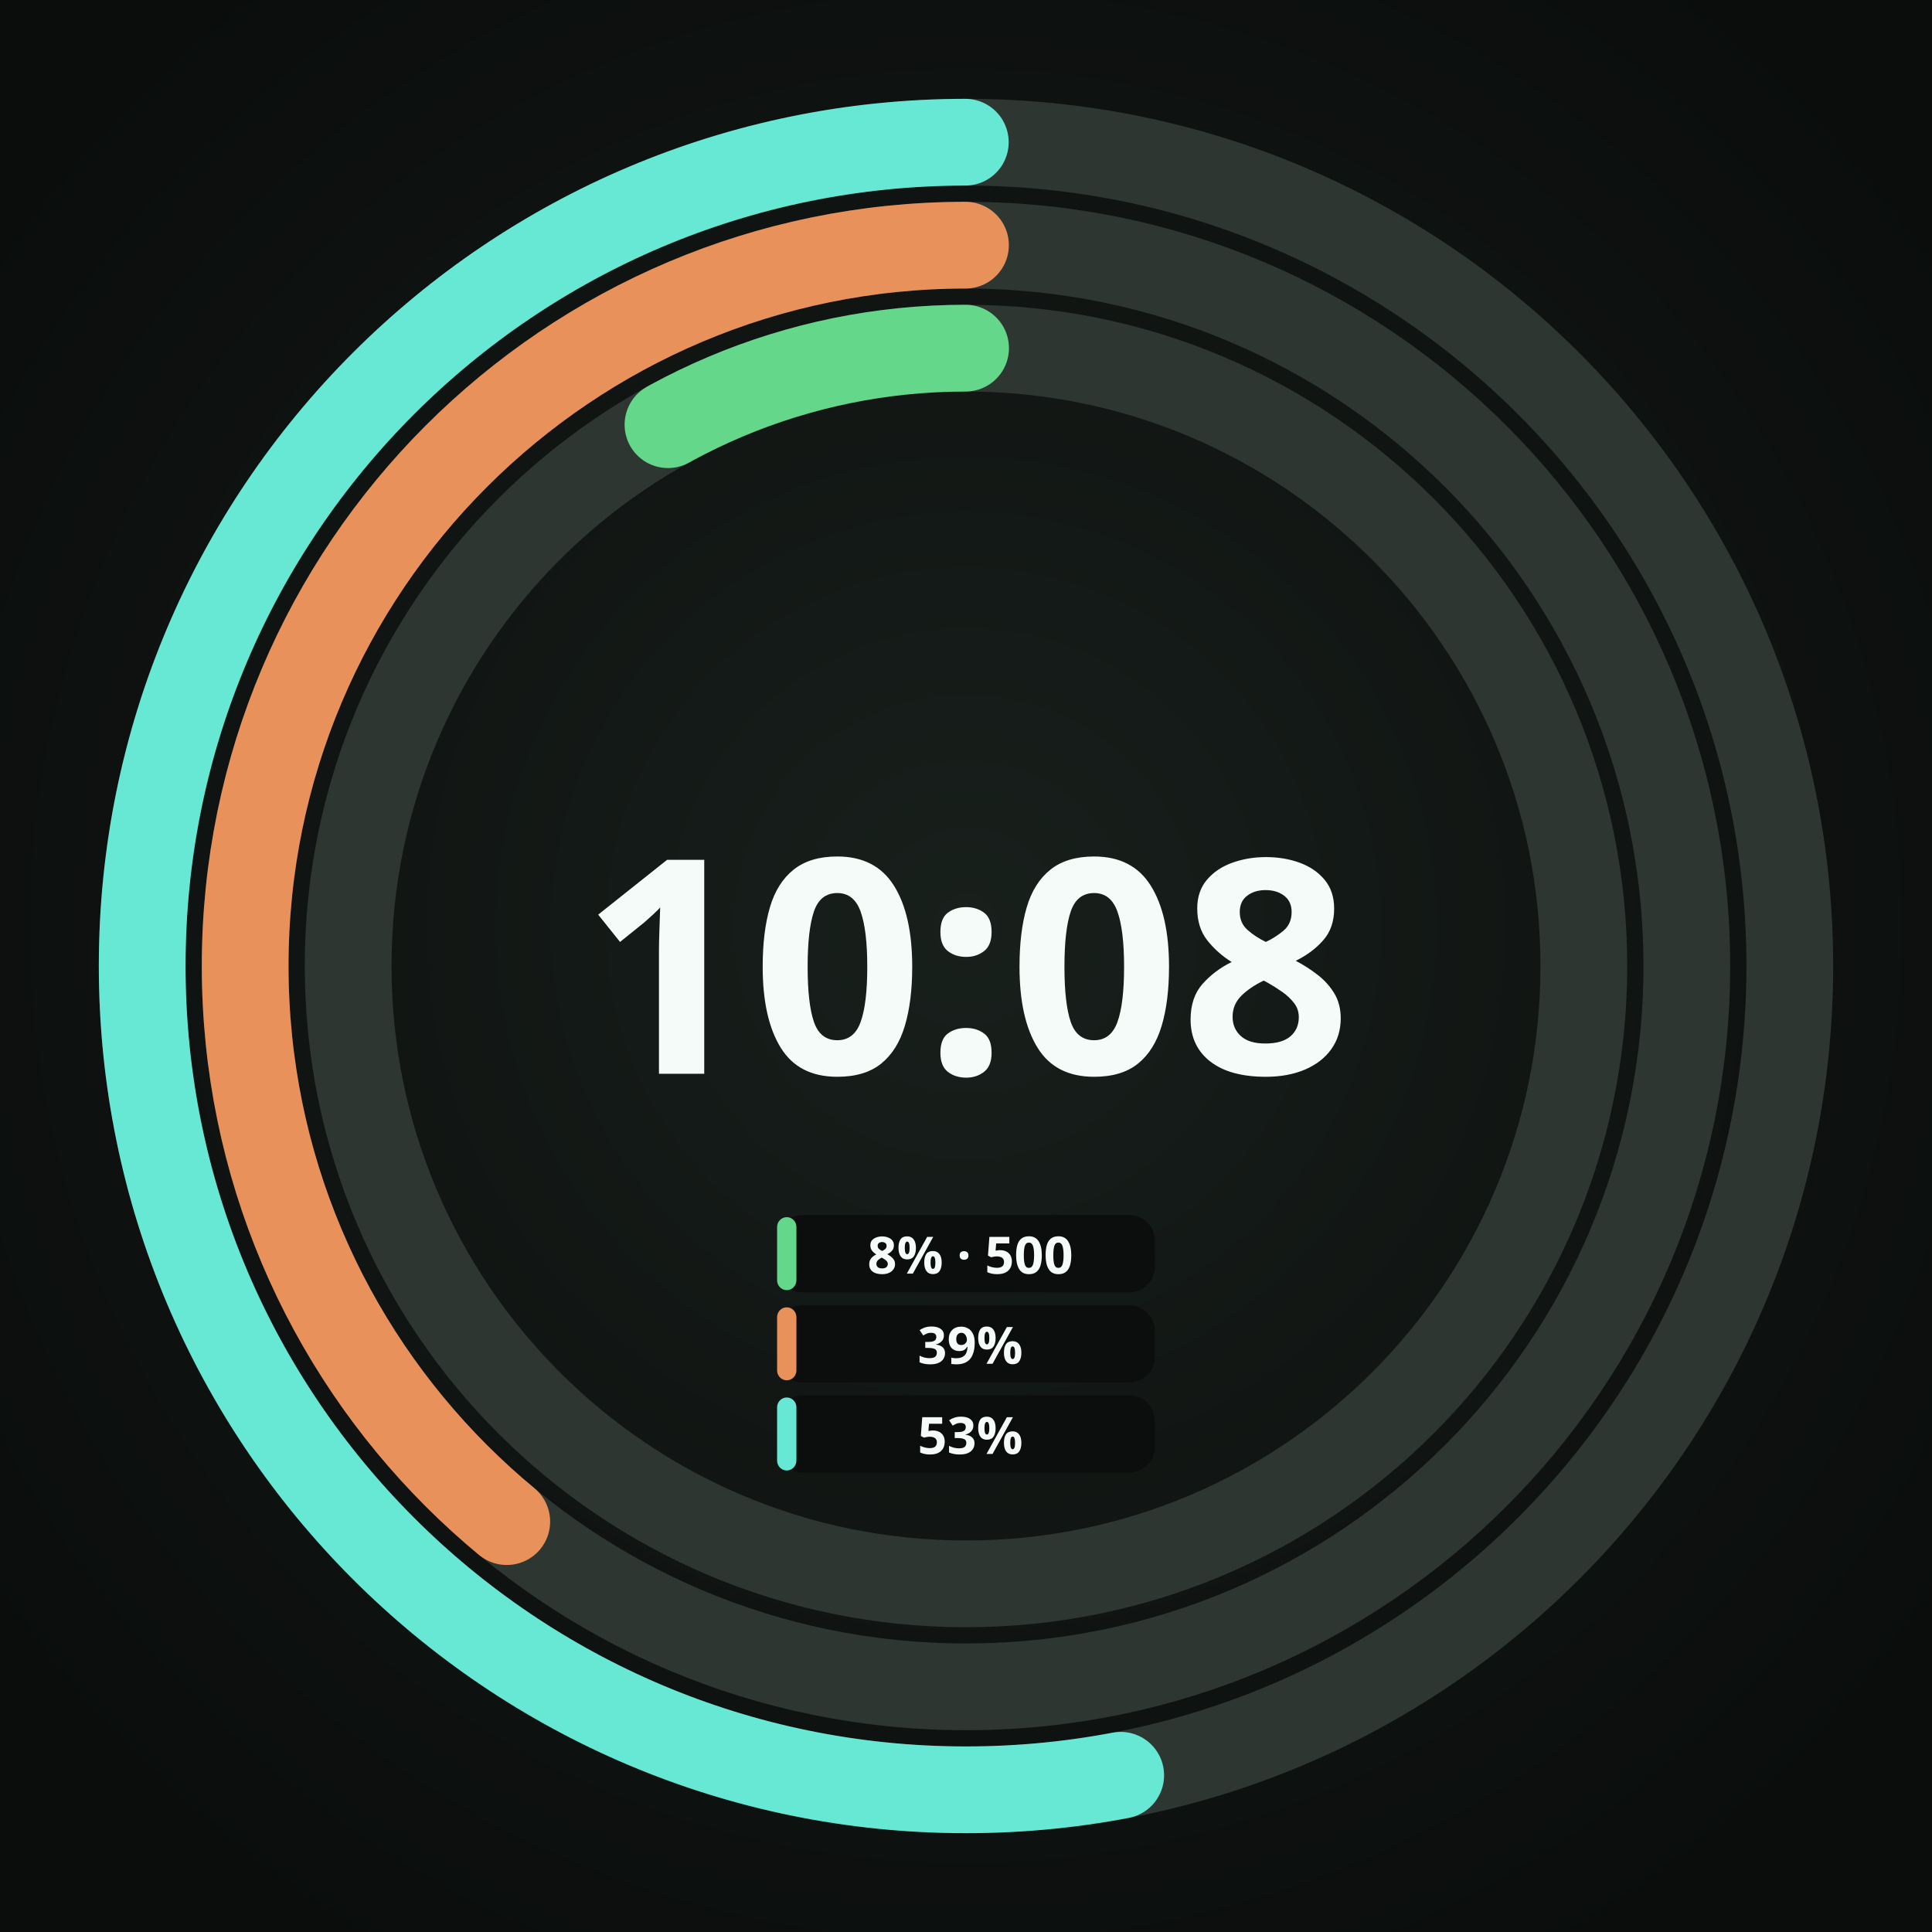
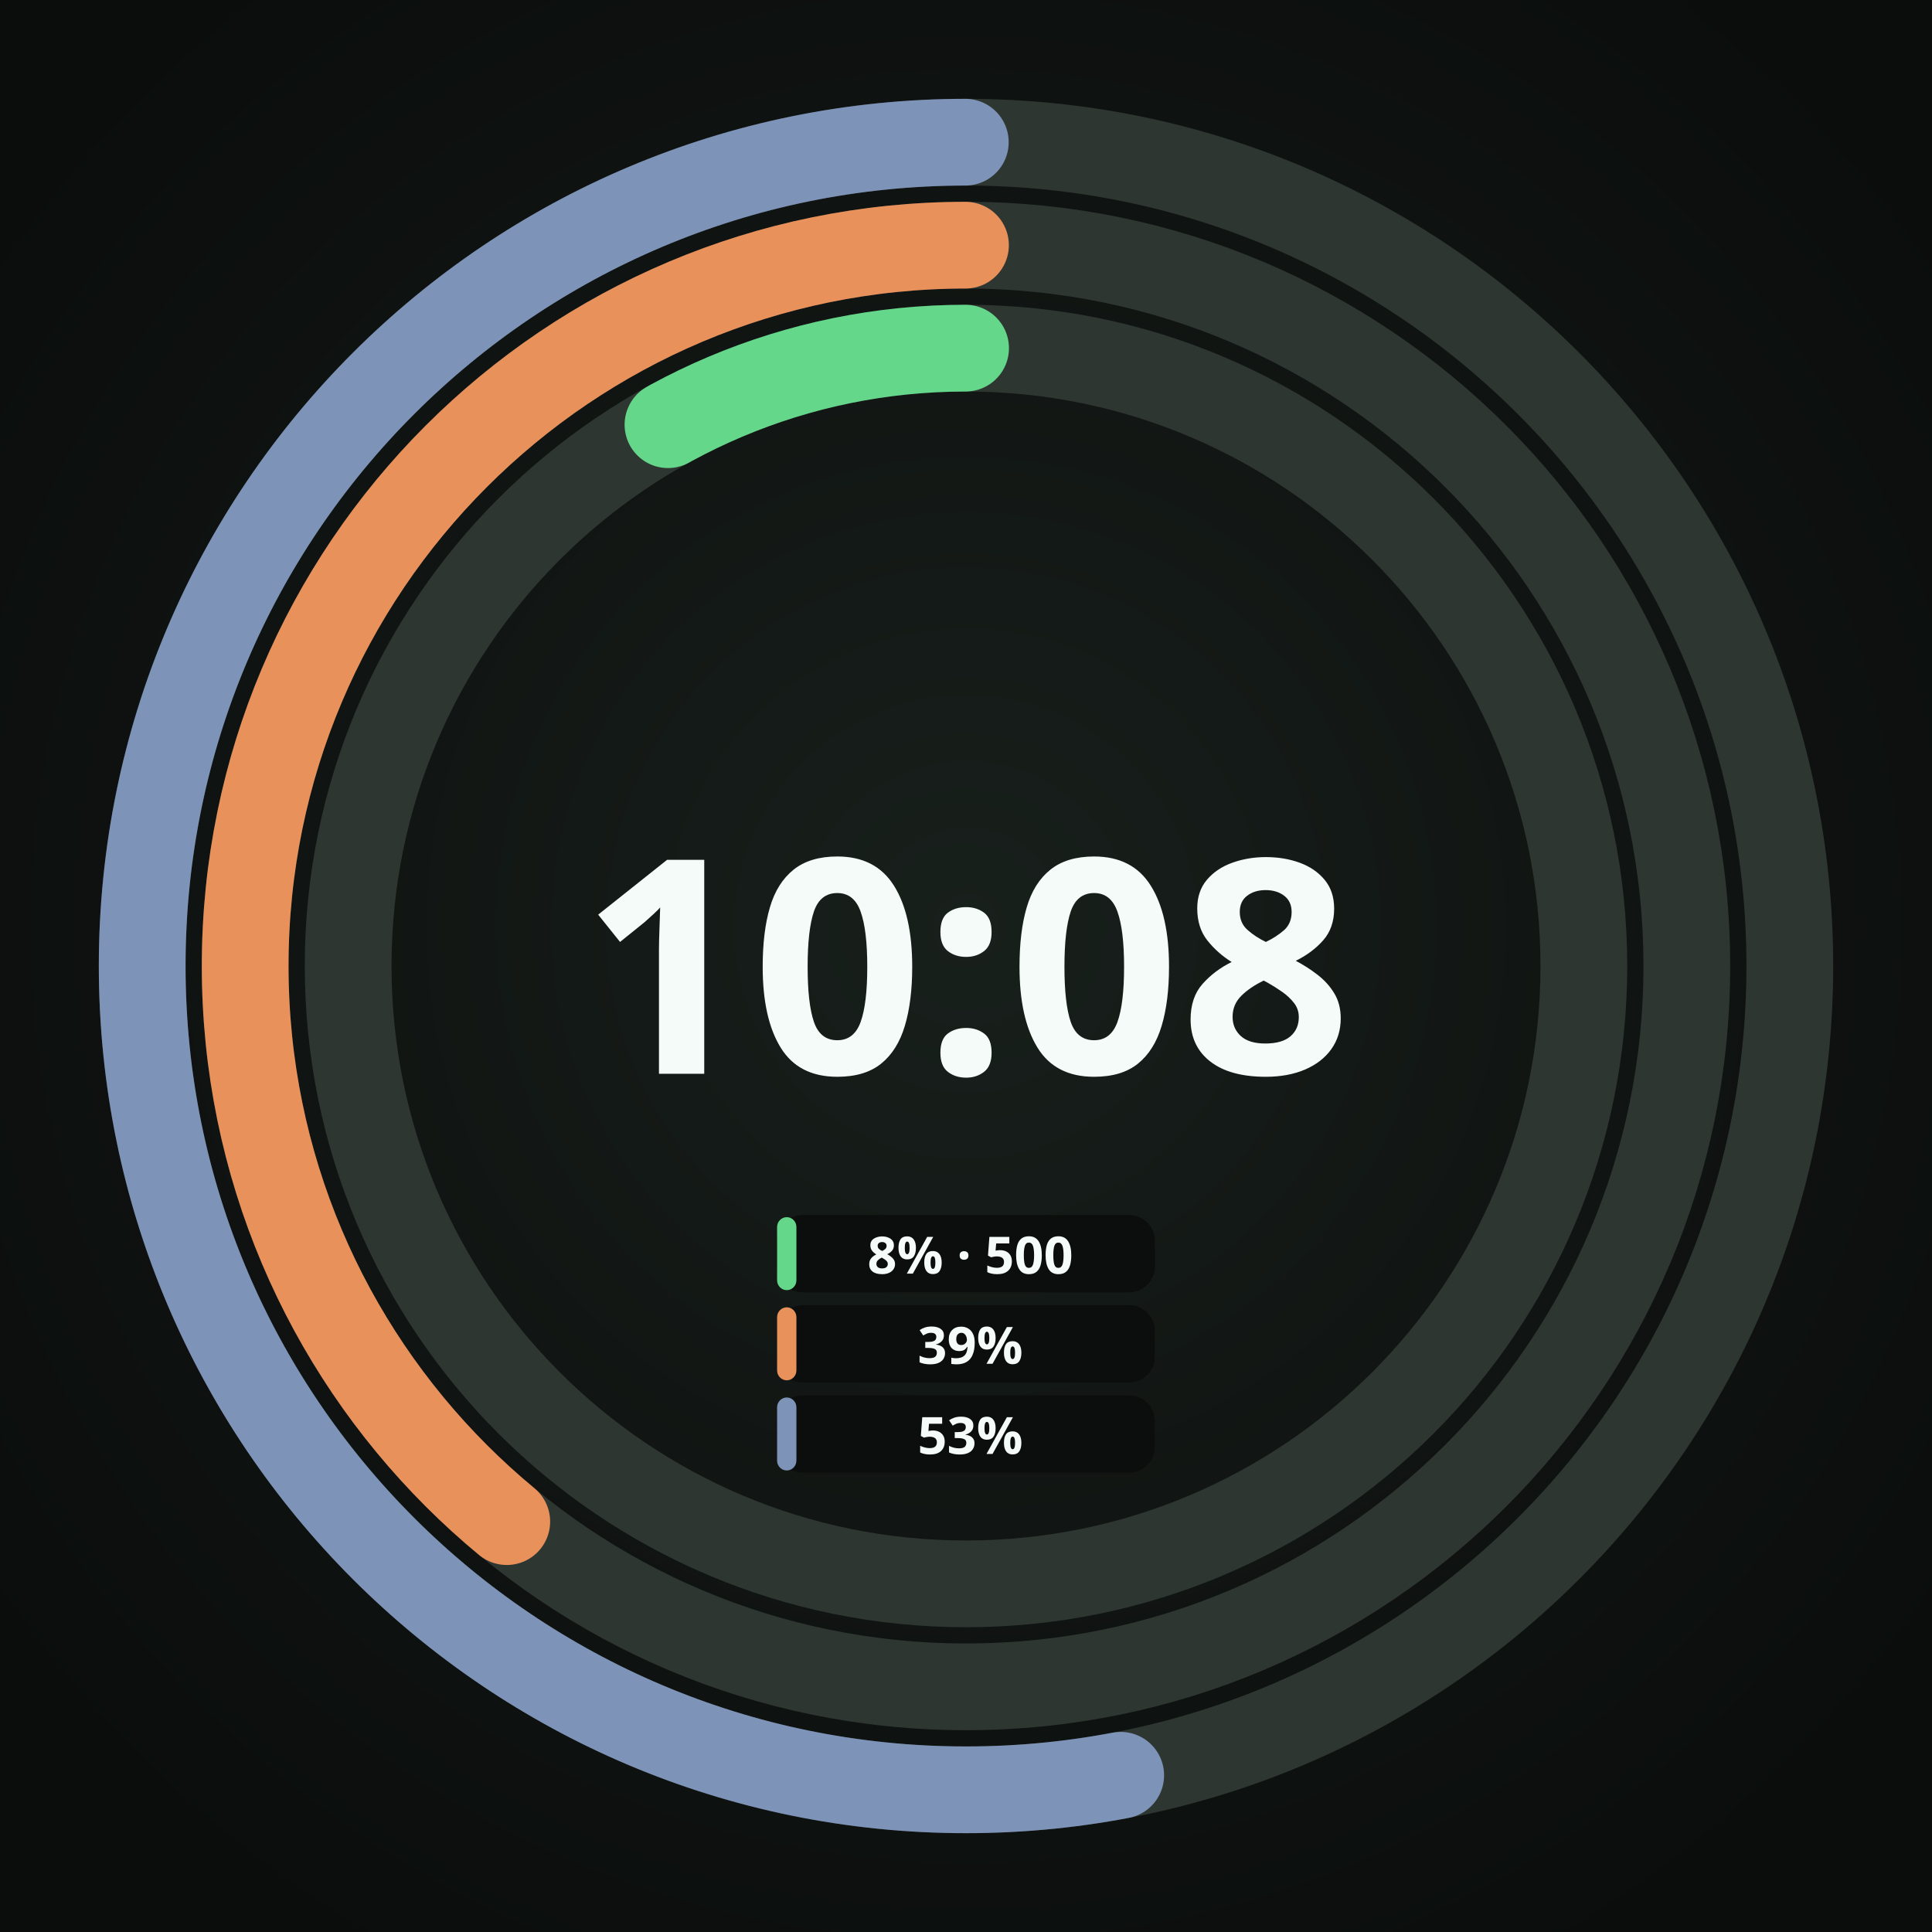
<svg xmlns="http://www.w3.org/2000/svg" width="450" height="450" viewBox="0 0 450 450" role="img" aria-label="Round · 3 providers · plan + credits">
  <defs>
    <radialGradient id="lift" cx="50%" cy="48%" r="62%">
      <stop offset="0%" stop-color="#18201C" />
      <stop offset="55%" stop-color="#101412" />
      <stop offset="100%" stop-color="#0A0D0B" />
    </radialGradient>
  </defs>
  <rect width="450" height="450" fill="url(#lift)" />
  <circle cx="225" cy="225" r="143.91" fill="none" stroke="#2E3632" stroke-width="20.205" />
  <circle cx="225" cy="225" r="143.91" fill="none" stroke="#65D78A" stroke-width="20.205" stroke-linecap="round" stroke-dasharray="72.34 904.21" stroke-dashoffset="-831.88" transform="rotate(-90 225 225)" />
  <circle cx="225" cy="225" r="167.895" fill="none" stroke="#2E3632" stroke-width="20.205" />
  <circle cx="225" cy="225" r="167.895" fill="none" stroke="#E8915A" stroke-width="20.205" stroke-linecap="round" stroke-dasharray="411.42 1054.92" stroke-dashoffset="-643.50" transform="rotate(-90 225 225)" />
  <circle cx="225" cy="225" r="191.88" fill="none" stroke="#2E3632" stroke-width="20.205" />
-   <circle cx="225" cy="225" r="191.88" fill="none" stroke="#67E8D4" stroke-width="20.205" stroke-linecap="round" stroke-dasharray="638.98 1205.62" stroke-dashoffset="-566.64" transform="rotate(-90 225 225)" />
+   <circle cx="225" cy="225" r="191.88" fill="none" stroke="#7E93B8" stroke-width="20.205" stroke-linecap="round" stroke-dasharray="638.98 1205.62" stroke-dashoffset="-566.64" transform="rotate(-90 225 225)" />
  <text x="225" y="250.1" text-anchor="middle" font-family="Noto Sans, sans-serif" font-size="69.8" font-weight="700" fill="#F4FBF8">10:08</text>
  <rect x="181.0" y="283.0" width="88.0" height="18.0" rx="6.0" fill="#0B0E0C" fill-opacity="0.92" />
  <rect x="181.0" y="283.5" width="4.5" height="17.0" rx="2.3" fill="#65D78A" />
  <text x="226.0" y="292.0" text-anchor="middle" dominant-baseline="central" font-family="Noto Sans, sans-serif" font-size="12.0" font-weight="700" fill="#F4FBF8">8% · 500</text>
  <rect x="181.0" y="304.0" width="88.0" height="18.0" rx="6.0" fill="#0B0E0C" fill-opacity="0.92" />
  <rect x="181.0" y="304.5" width="4.5" height="17.0" rx="2.3" fill="#E8915A" />
  <text x="226.0" y="313.0" text-anchor="middle" dominant-baseline="central" font-family="Noto Sans, sans-serif" font-size="12.0" font-weight="700" fill="#F4FBF8">39%</text>
  <rect x="181.0" y="325.0" width="88.0" height="18.0" rx="6.0" fill="#0B0E0C" fill-opacity="0.92" />
-   <rect x="181.0" y="325.5" width="4.5" height="17.0" rx="2.3" fill="#67E8D4" />
+   <rect x="181.0" y="325.5" width="4.5" height="17.0" rx="2.3" fill="#7E93B8" />
  <text x="226.0" y="334.0" text-anchor="middle" dominant-baseline="central" font-family="Noto Sans, sans-serif" font-size="12.0" font-weight="700" fill="#F4FBF8">53%</text>
</svg>
